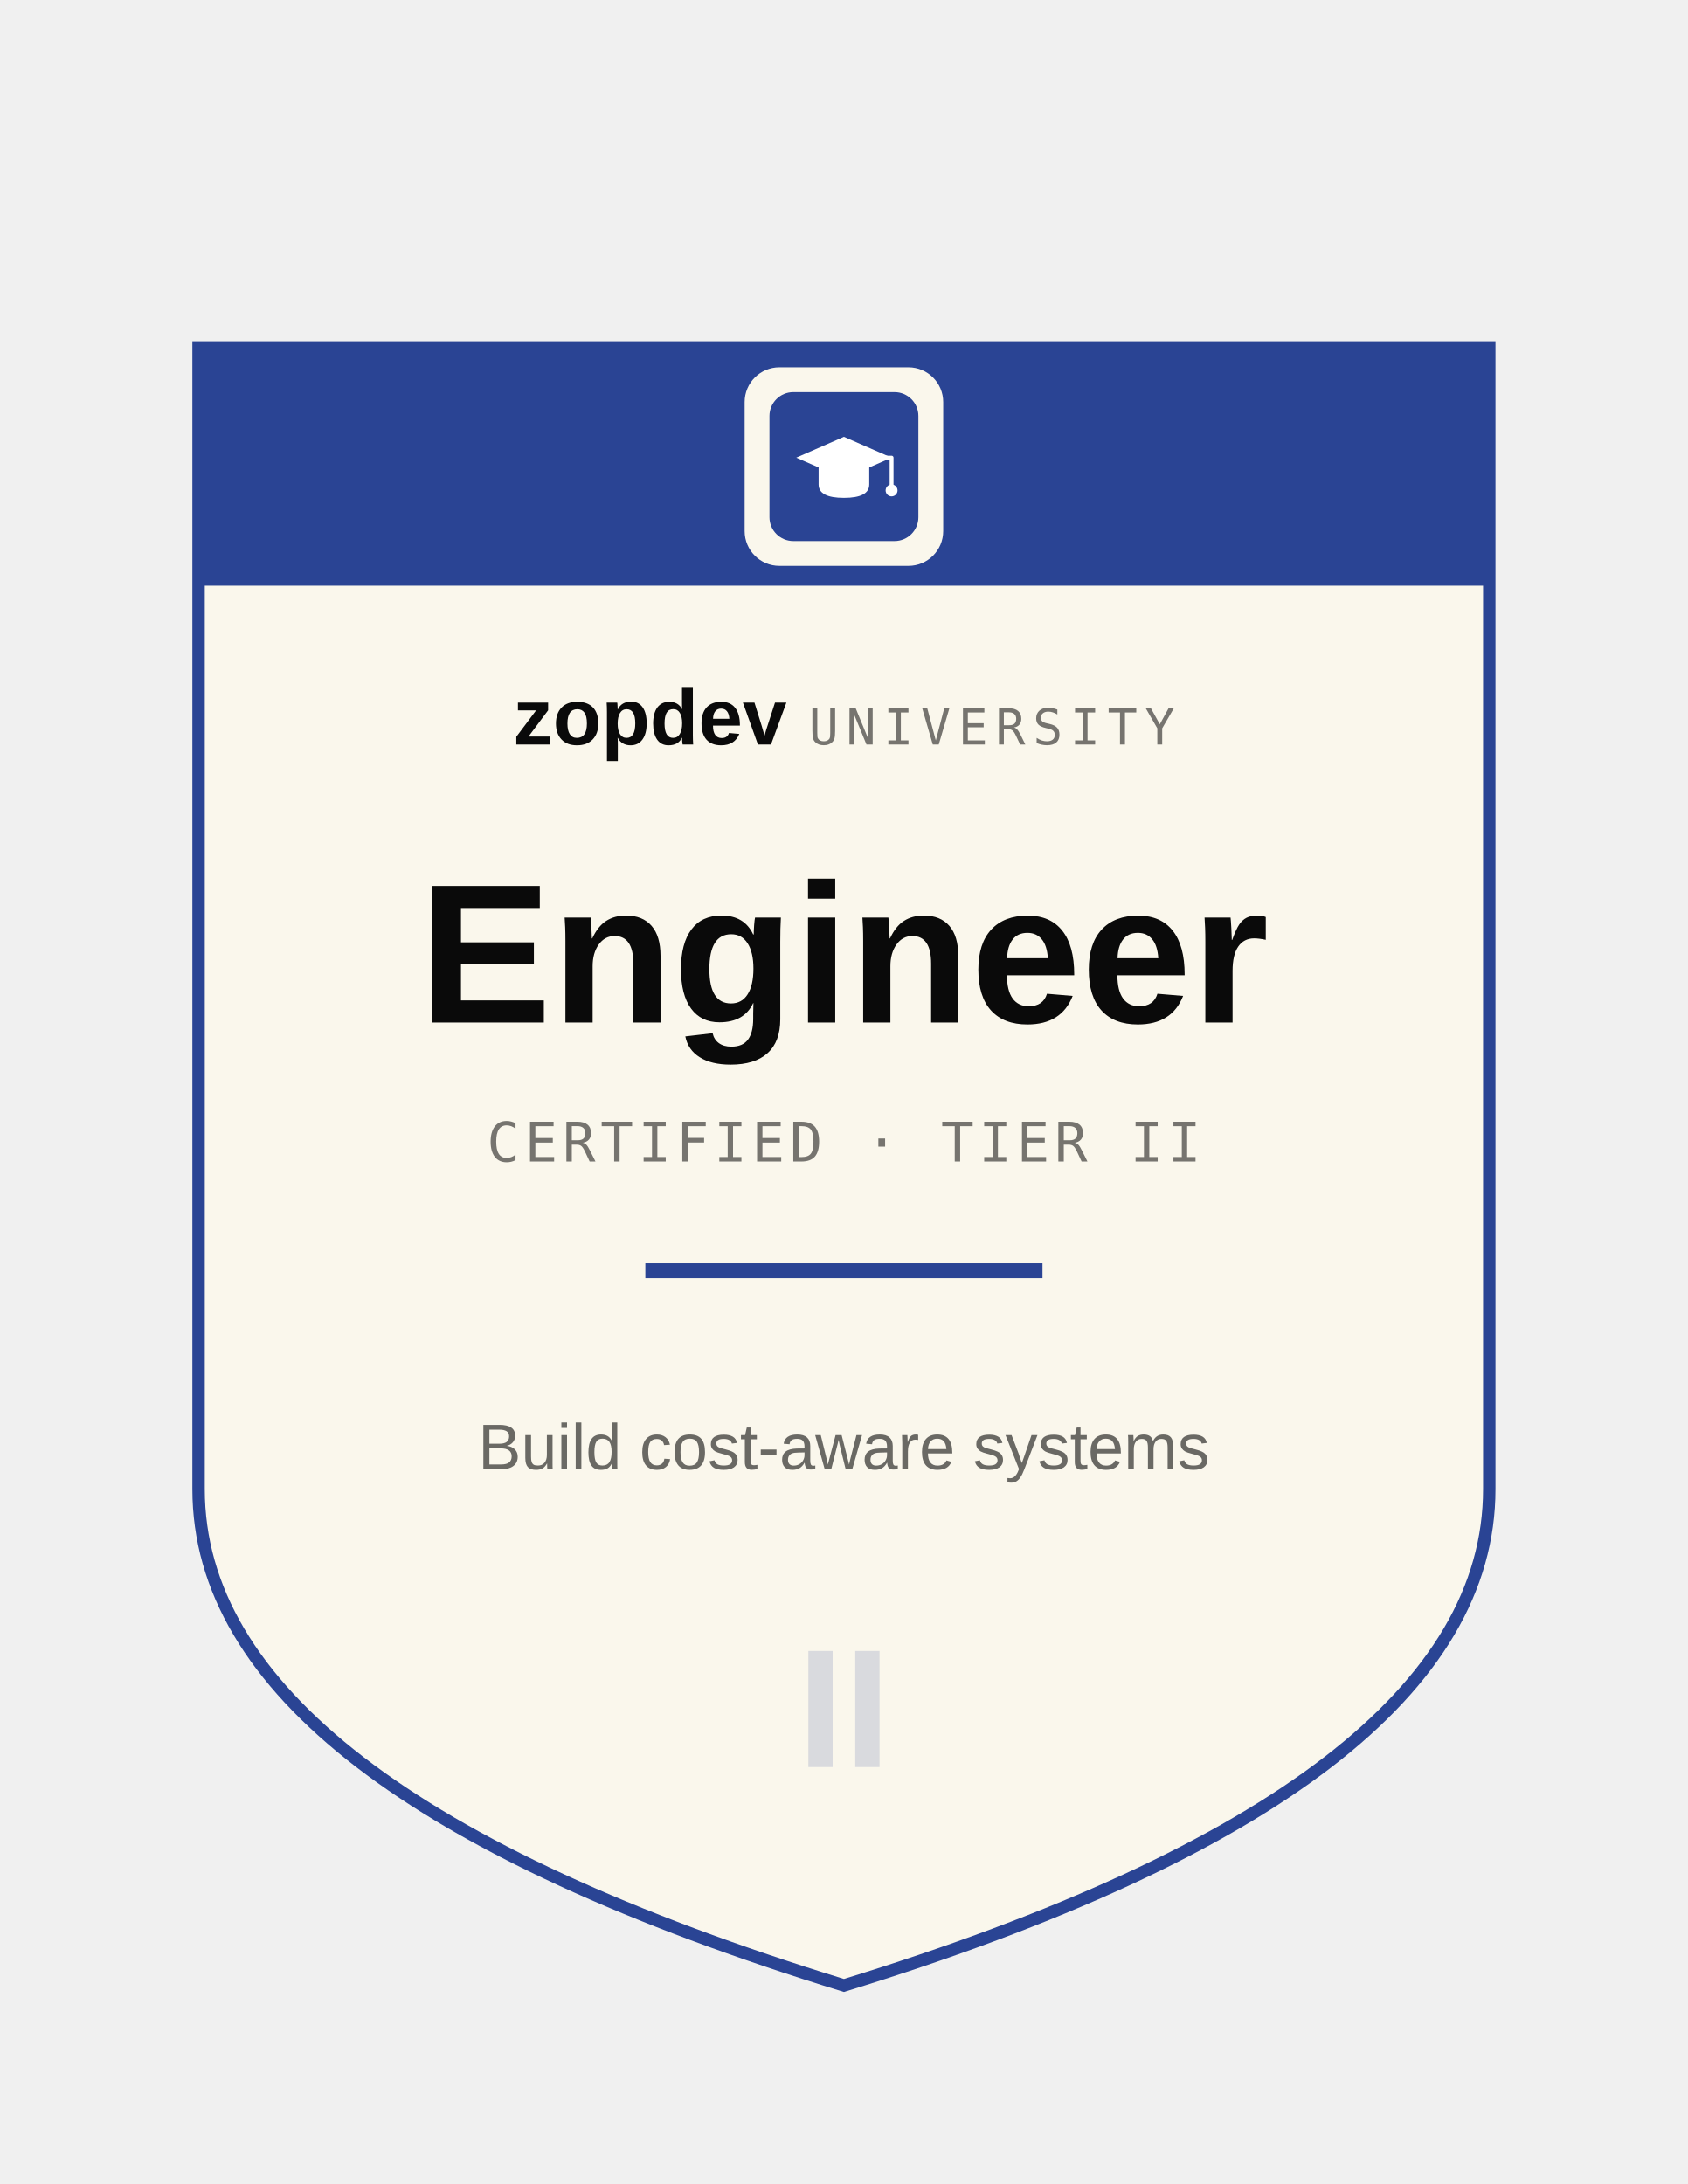
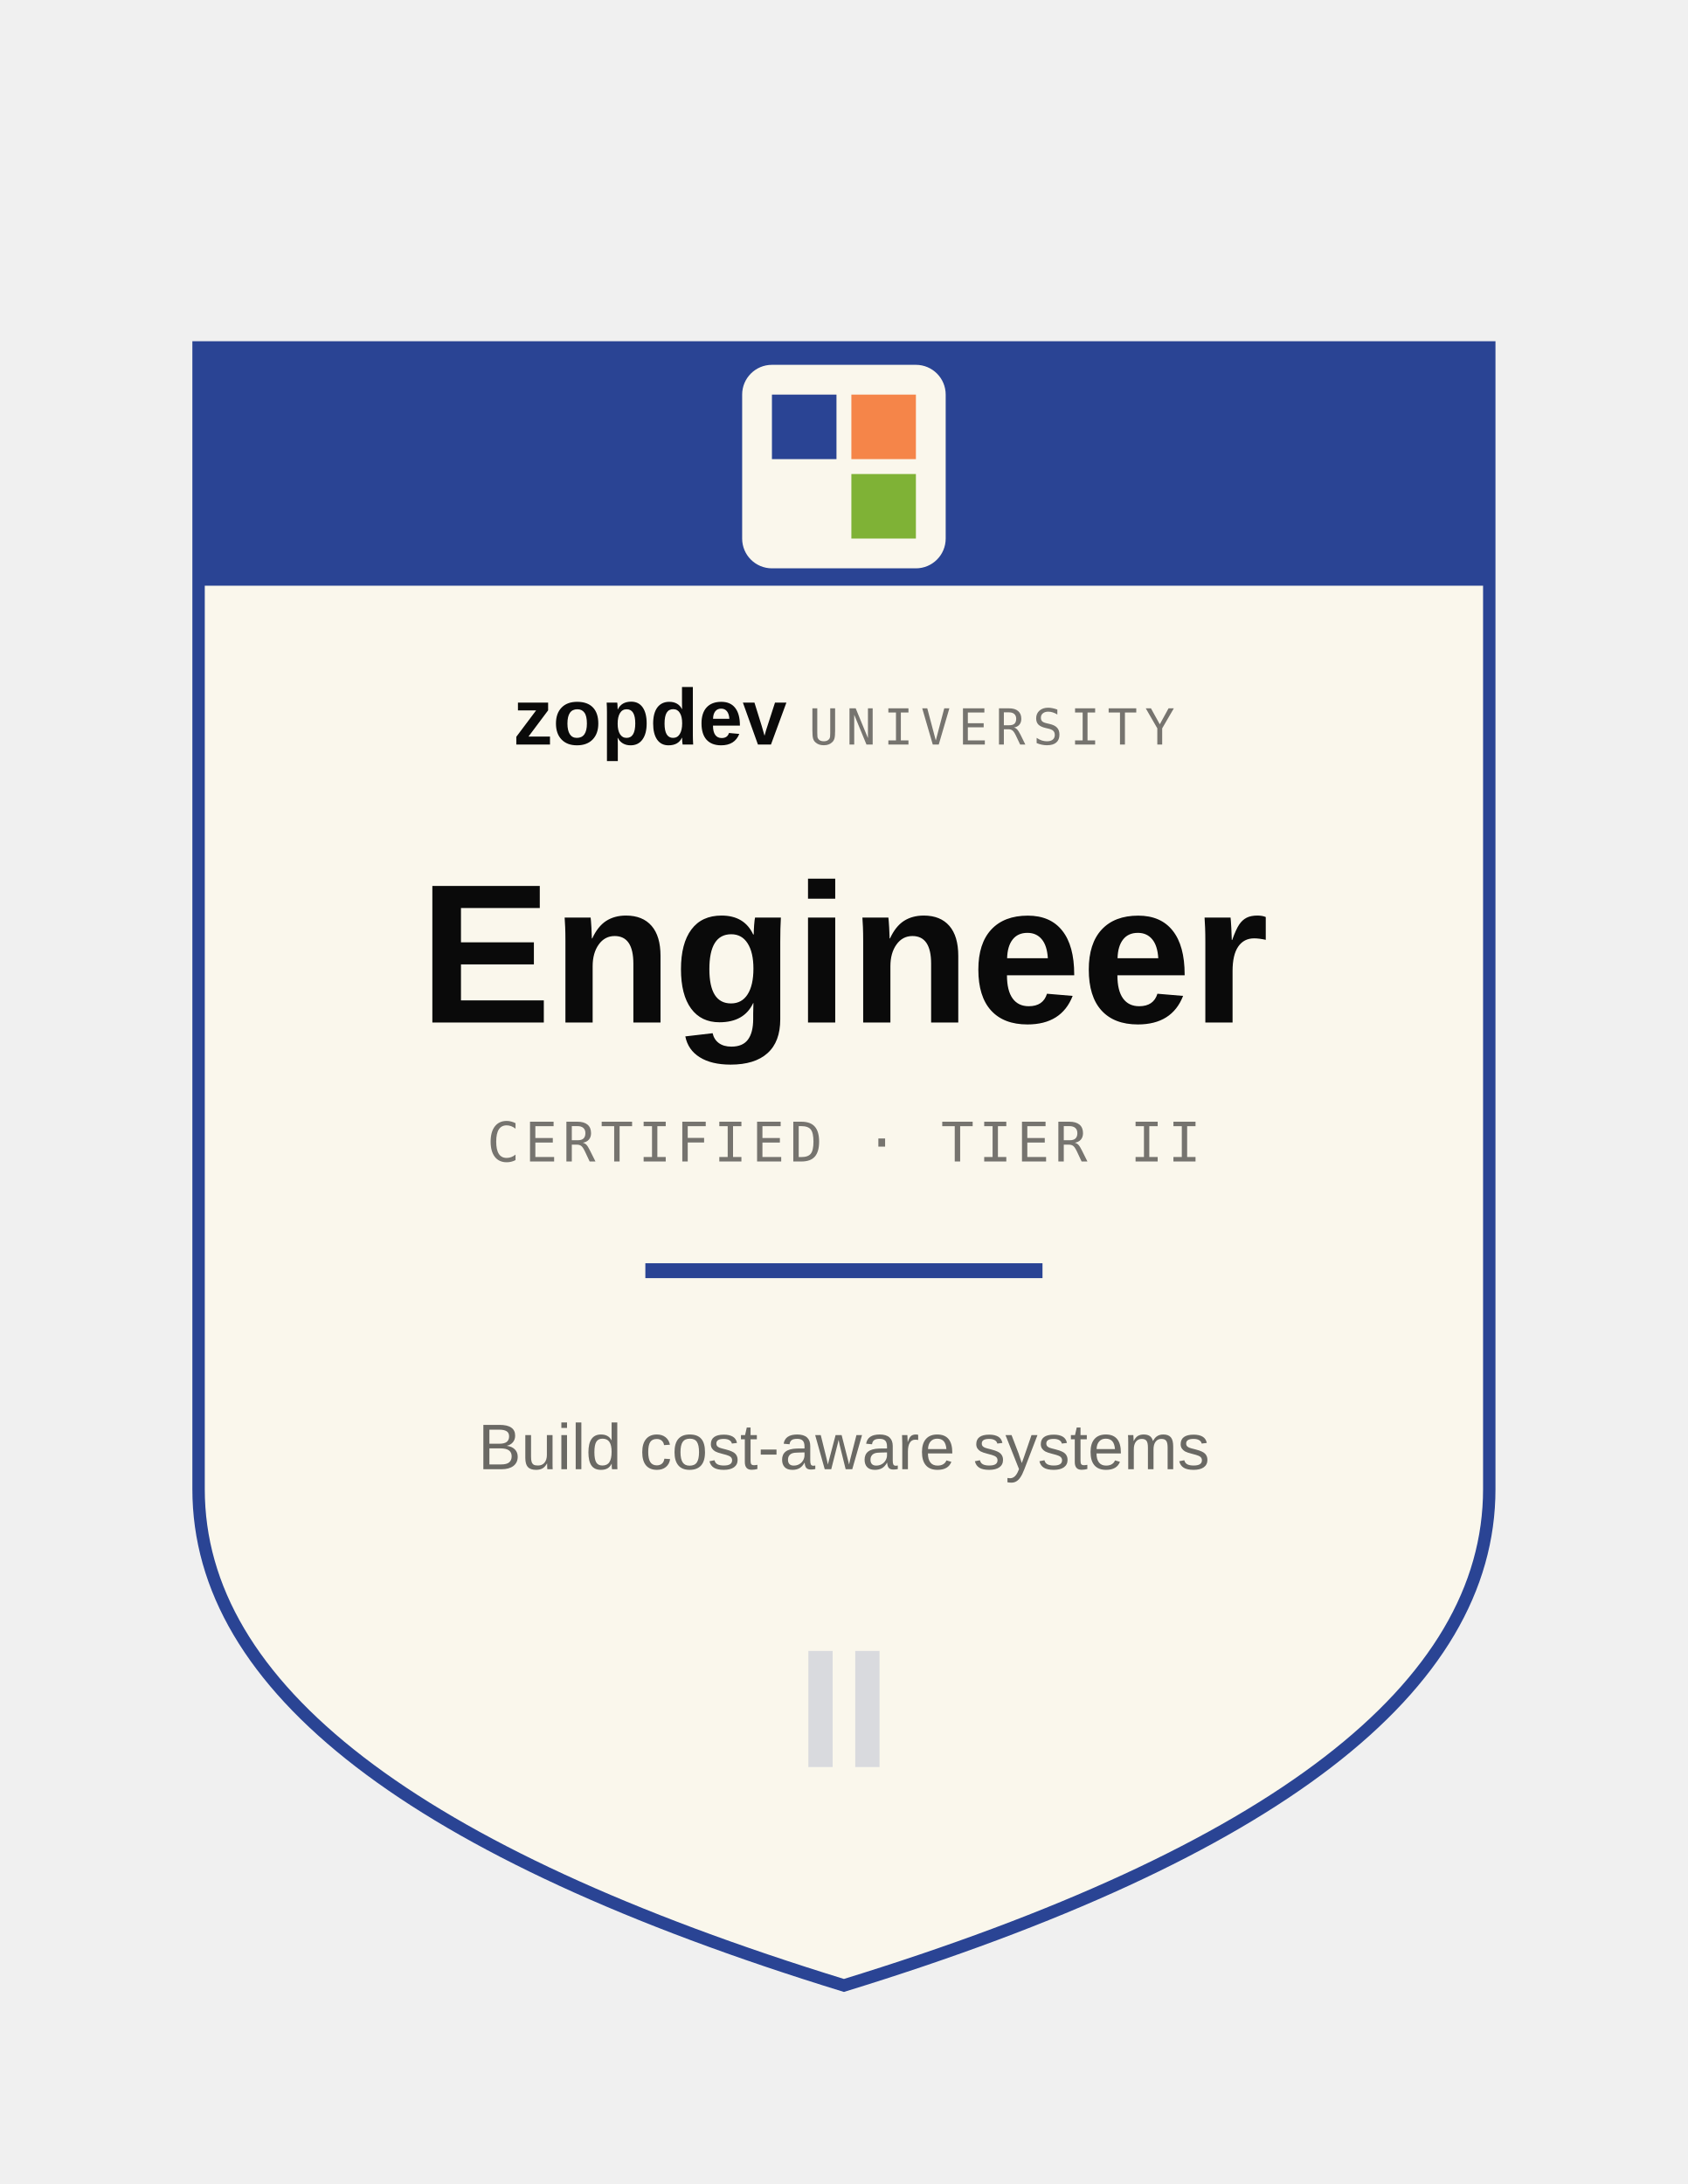
<svg xmlns="http://www.w3.org/2000/svg" width="340" height="440" class="cert-badge-svg" viewBox="0 0 340 440" role="img" aria-label="ZopDev Certified: Engineer badge">
  <path d="M40,70 L300,70 L300,300 Q300,360 170,400 Q40,360 40,300 Z" fill="#FAF7EC" stroke="#2A4494" stroke-width="2.5" />
  <path d="M40,70 L300,70 L300,118 L40,118 Z" fill="#2A4494" />
-   <rect x="150" y="74" width="40" height="40" rx="7" fill="#FAF7EC" />
-   <g transform="translate(155,79) scale(0.3)">
-     <rect width="100" height="100" rx="16" fill="#2A4494" />
-     <path d="M50 30 L82 44 L50 58 L18 44 Z" fill="#FFFFFF" />
-     <path d="M33 50 L33 62 Q33 71 50 71 Q67 71 67 62 L67 50 L50 57 Z" fill="#FFFFFF" />
-     <path d="M50 44 L82 44 L82 63" fill="none" stroke="#FFFFFF" stroke-width="2.6" stroke-linecap="round" stroke-linejoin="round" />
-     <circle cx="82" cy="66" r="4" fill="#FFFFFF" />
+   <rect x="149.5" y="73.5" width="41" height="41" rx="6" fill="#FAF7EC" />
+   <g transform="translate(155.5,79.5)">
+     <rect x="0" y="0" width="13" height="13" fill="#2A4494" />
+     <rect x="16" y="0" width="13" height="13" fill="#F58549" />
+     <rect x="16" y="16" width="13" height="13" fill="#7FB236" />
  </g>
  <text x="170" y="150" text-anchor="middle" font-family="'Space Grotesk','Helvetica Neue',Arial,sans-serif" font-size="16" font-weight="700" fill="#0A0A0A">zopdev <tspan font-family="'JetBrains Mono','SF Mono',Menlo,monospace" font-size="10" font-weight="400" letter-spacing="1.5" fill="#0A0A0A" fill-opacity="0.55">UNIVERSITY</tspan>
  </text>
  <text x="170" y="206" text-anchor="middle" font-family="'Space Grotesk','Helvetica Neue',Arial,sans-serif" font-size="40" font-weight="700" fill="#0A0A0A">Engineer</text>
  <text x="170" y="234" text-anchor="middle" font-family="'JetBrains Mono','SF Mono',Menlo,monospace" font-size="11" letter-spacing="1" fill="#0A0A0A" fill-opacity="0.55">CERTIFIED · TIER II</text>
  <line x1="130" y1="256" x2="210" y2="256" stroke="#2A4494" stroke-width="3" />
  <text x="170" y="296" text-anchor="middle" font-family="'Space Grotesk','Helvetica Neue',Arial,sans-serif" font-size="13" fill="#0A0A0A" fill-opacity="0.6">Build cost-aware systems</text>
  <text x="170" y="356" text-anchor="middle" font-family="'Space Grotesk','Helvetica Neue',Arial,sans-serif" font-size="34" font-weight="700" fill="#2A4494" fill-opacity="0.16">II</text>
</svg>
